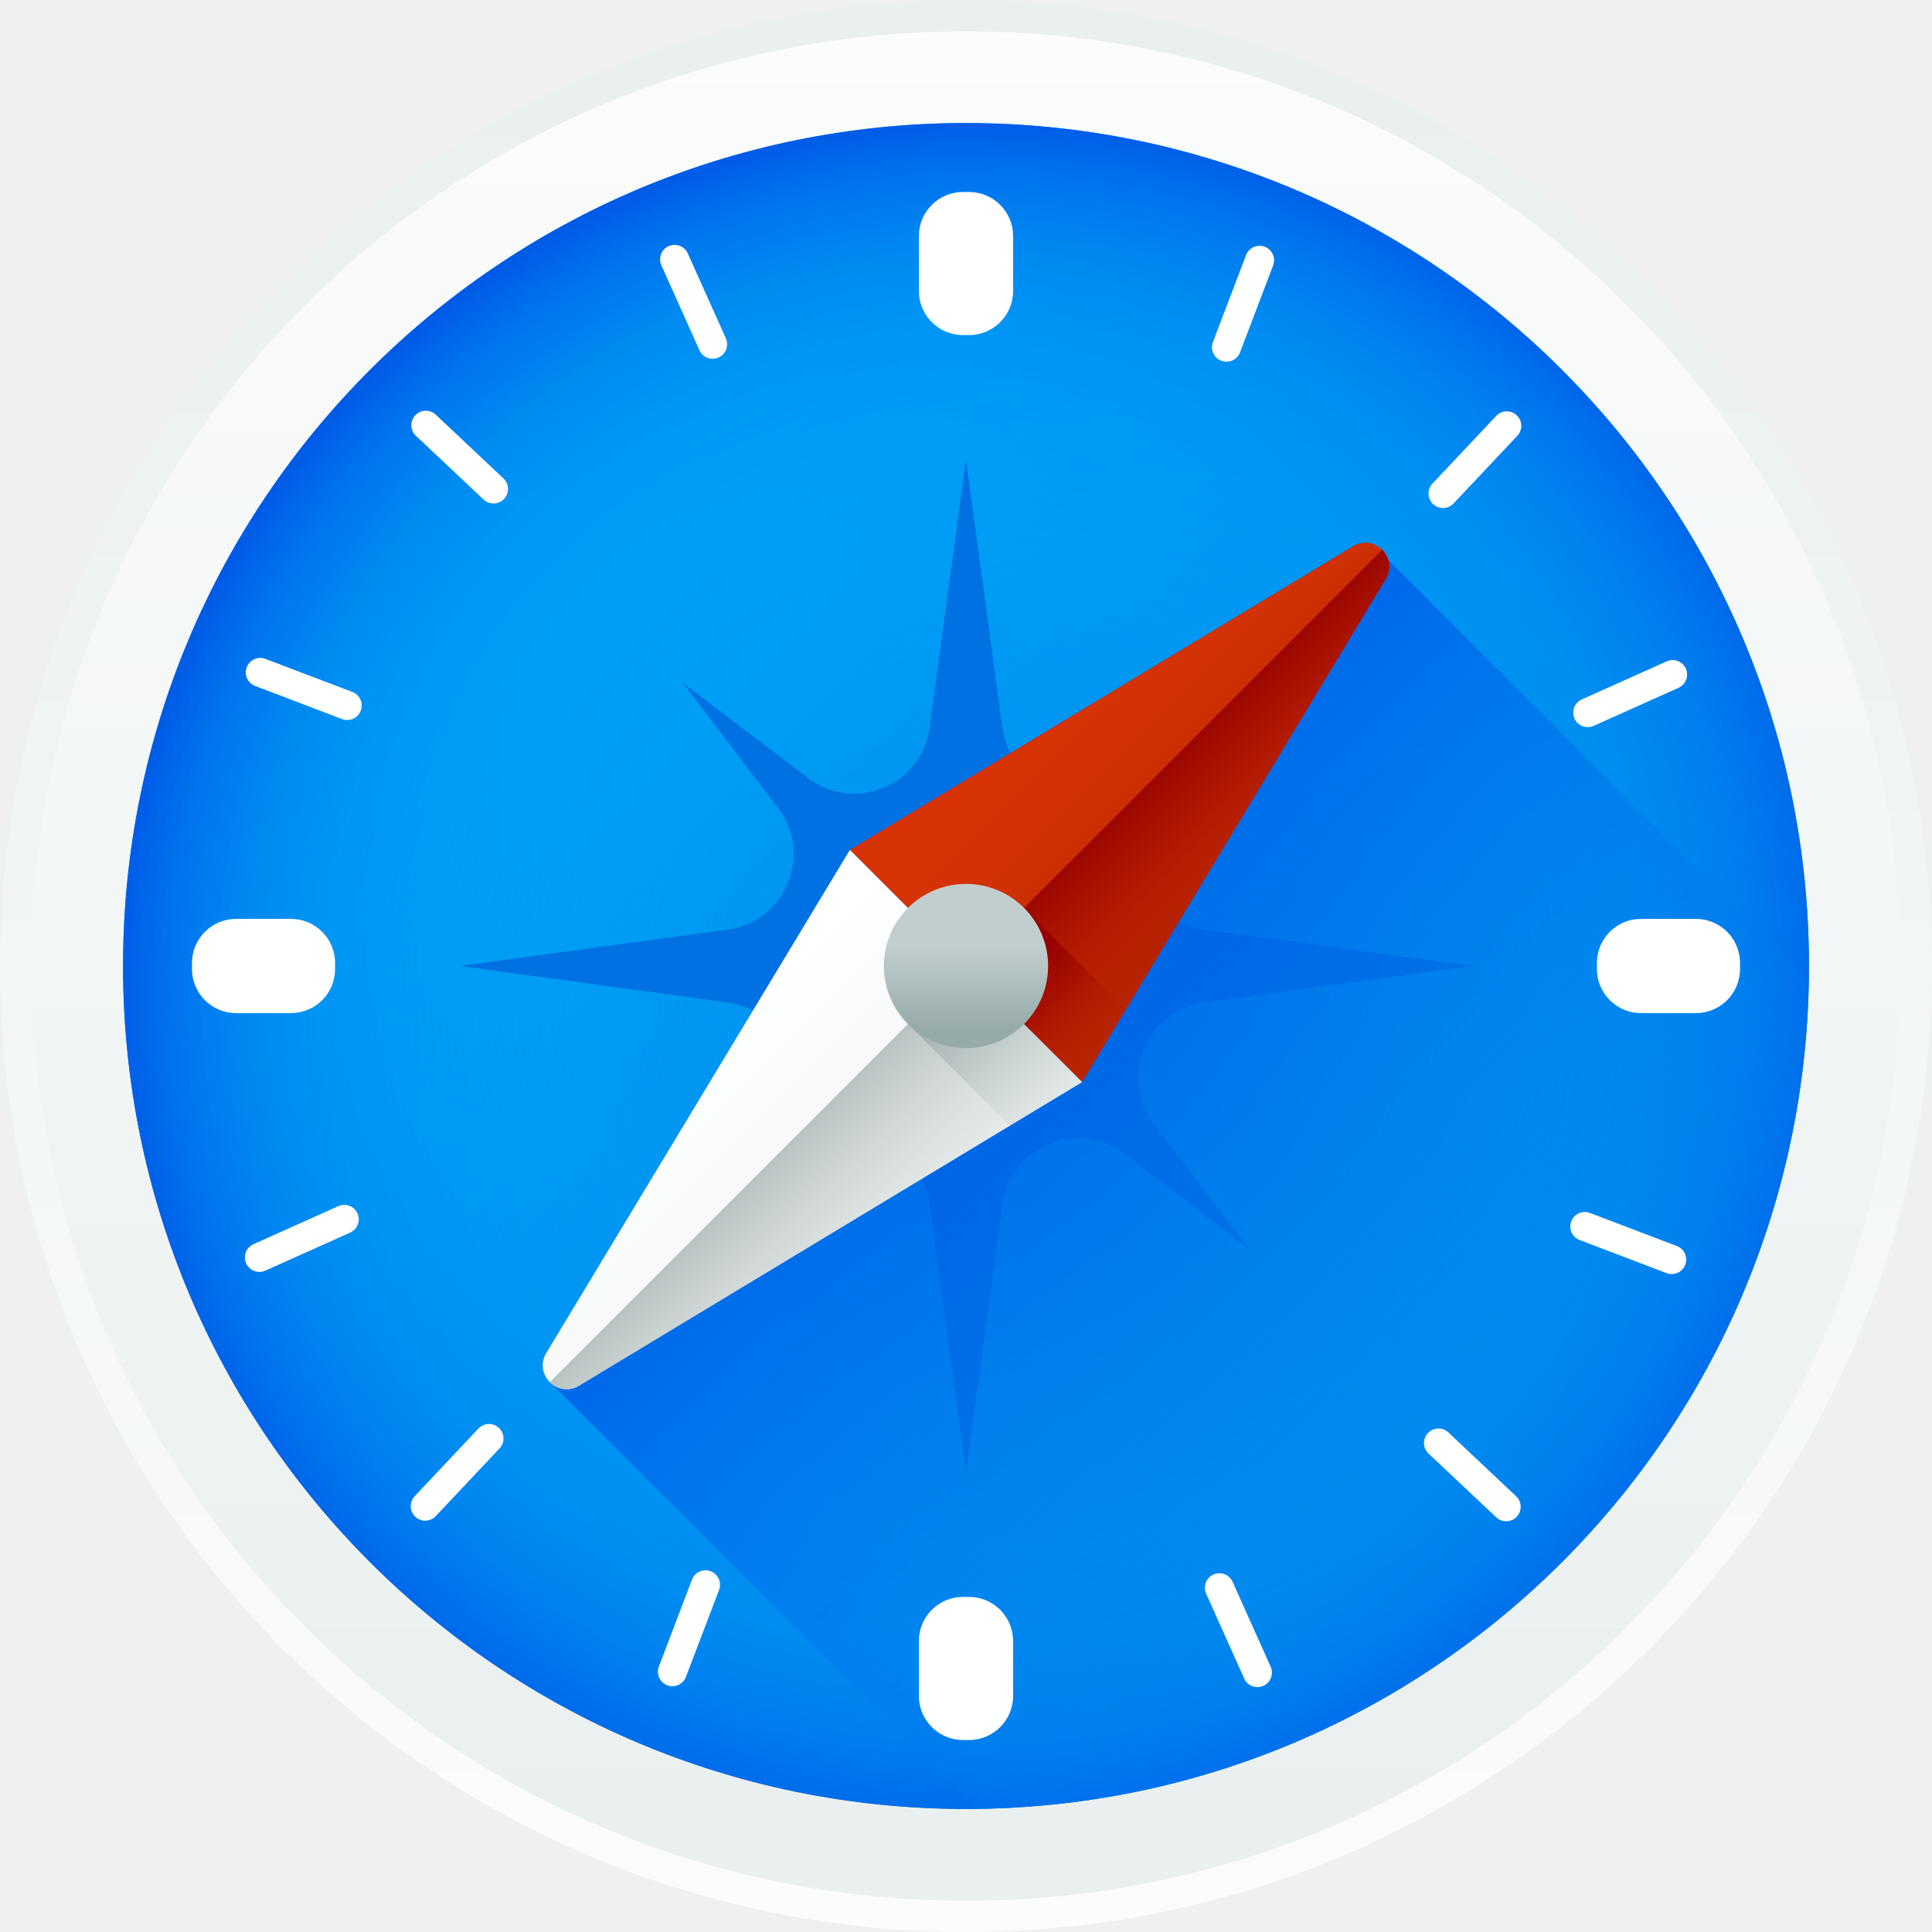
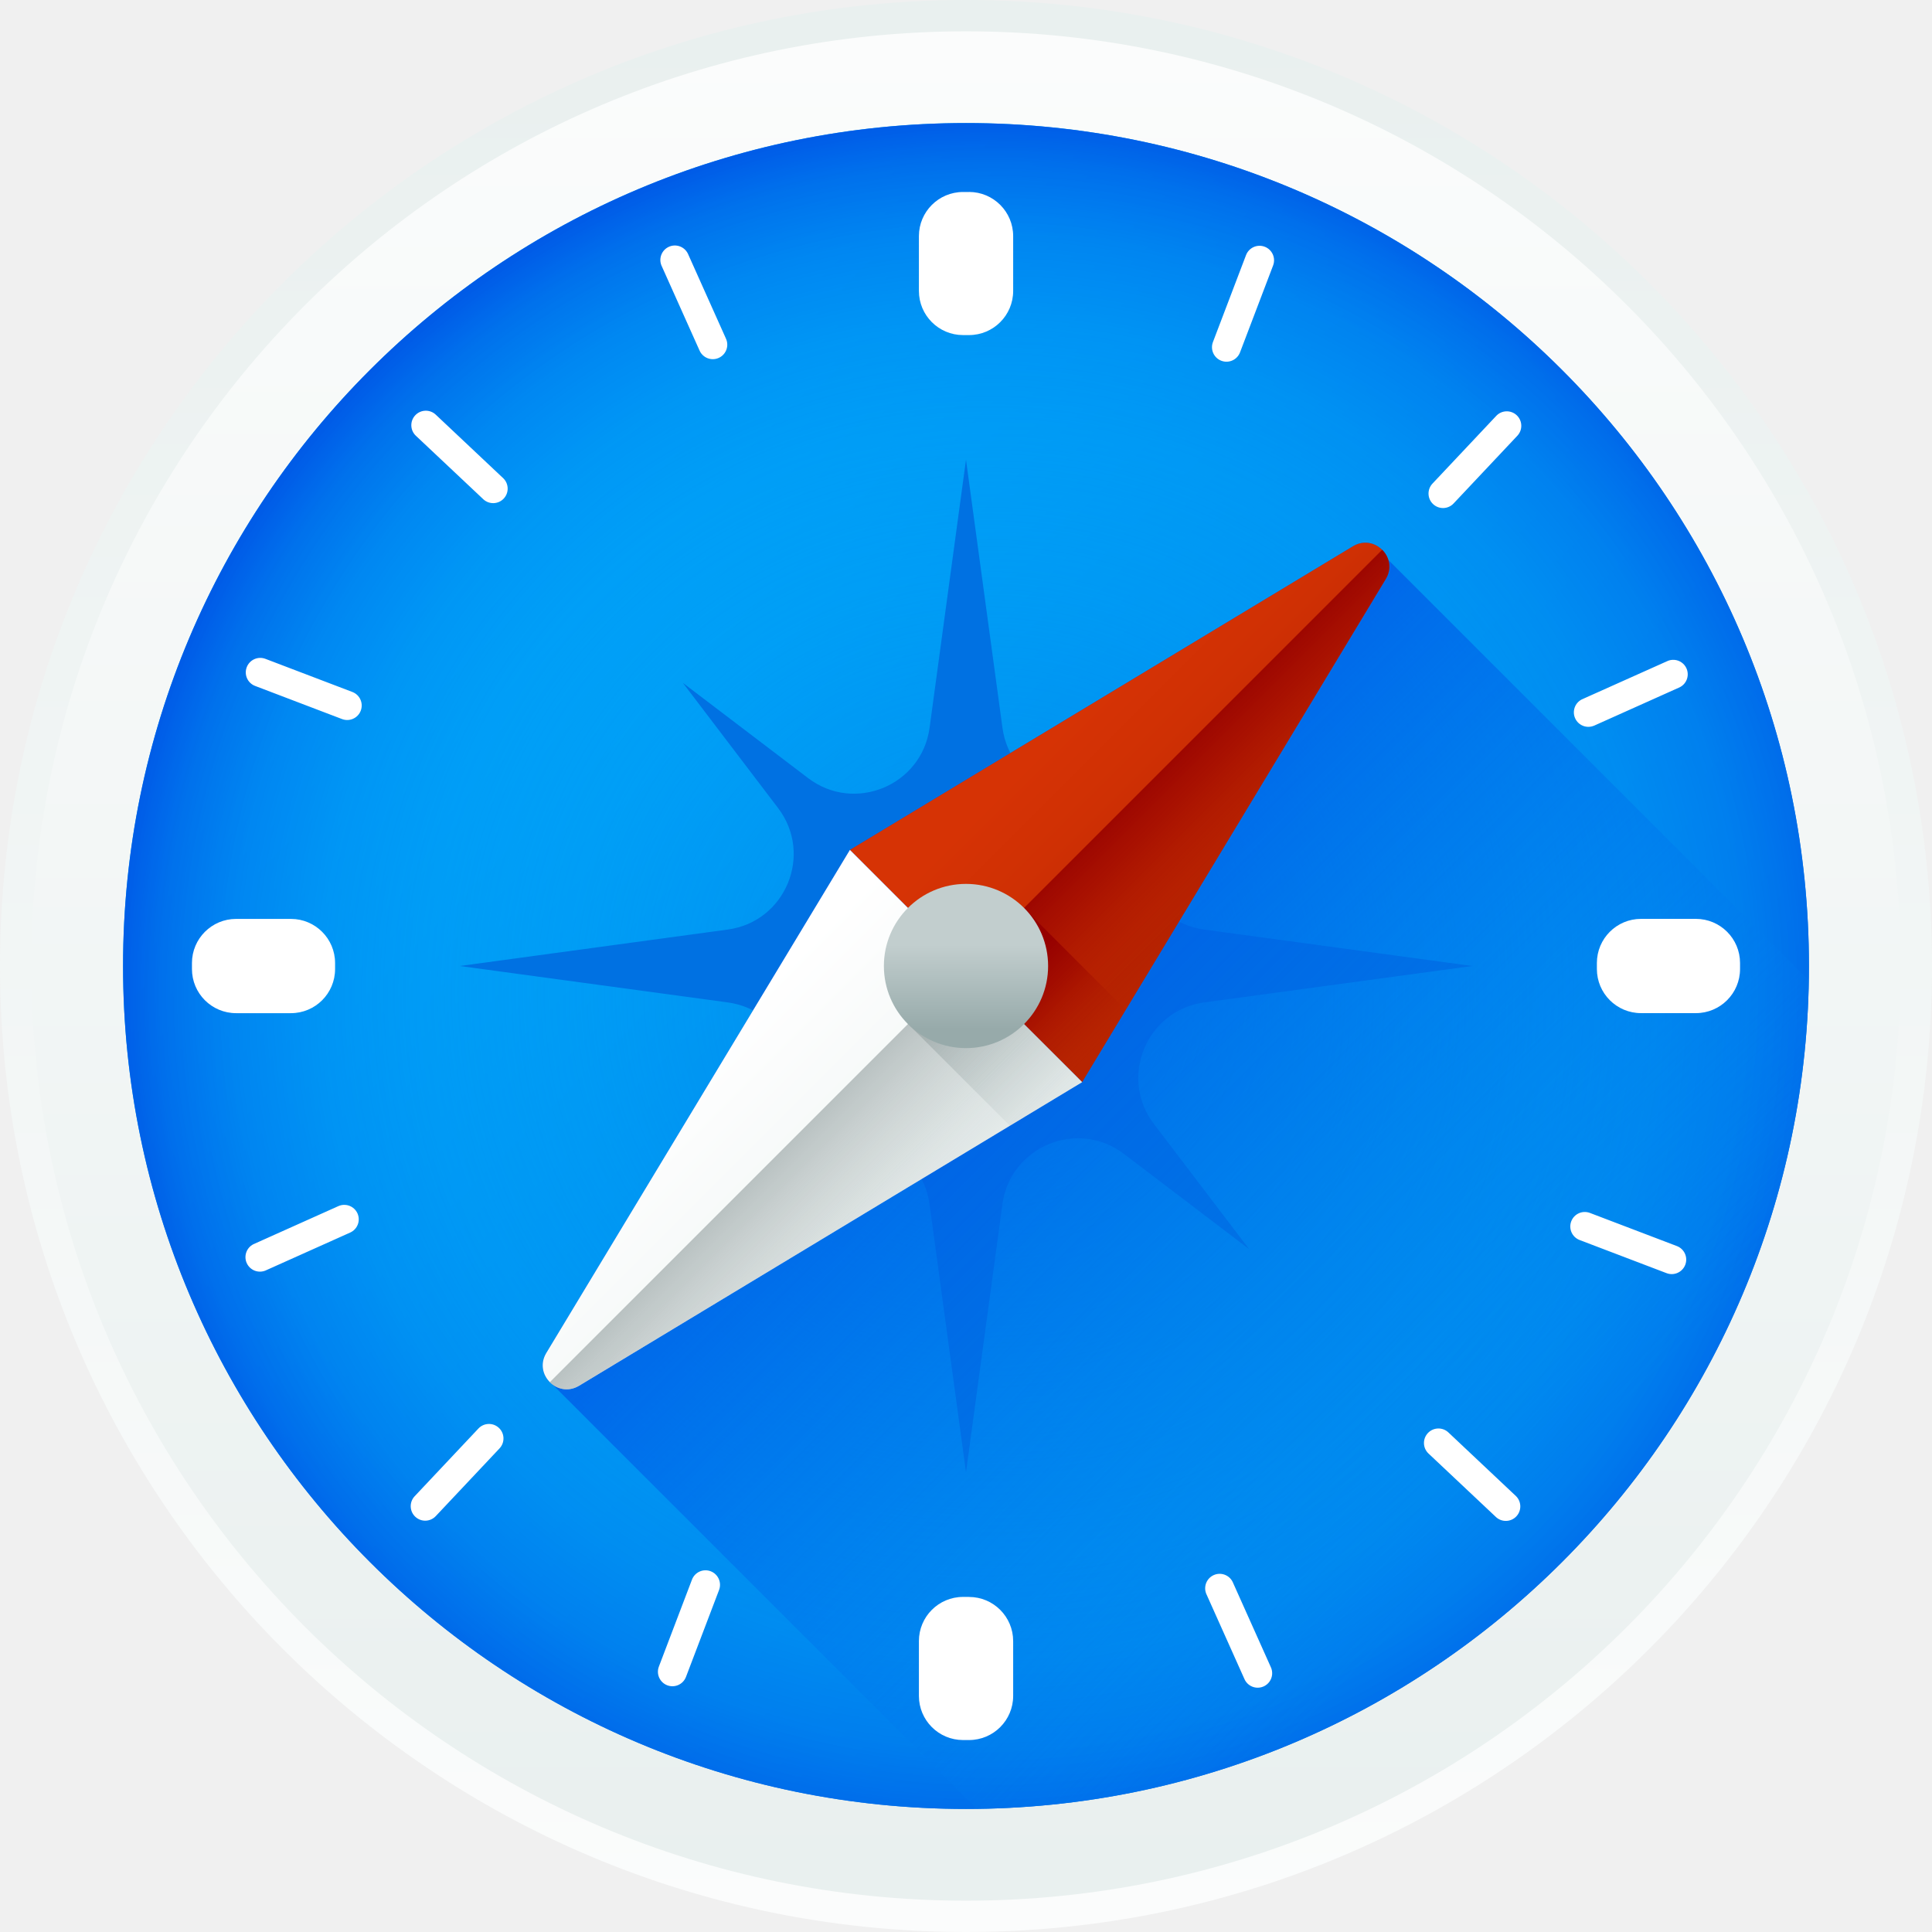
- <svg xmlns="http://www.w3.org/2000/svg" version="1.1" id="Capa_1" x="0px" y="0px" viewBox="0 0 512 512" style="enable-background:new 0 0 512 512;" xml:space="preserve">
-   <linearGradient id="SVGID_1_" gradientUnits="userSpaceOnUse" x1="236.938" y1="-63.102" x2="236.938" y2="545.395" gradientTransform="matrix(1.0667 0 0 -1.0667 3.2667 557.5334)">
-     <stop offset="0" style="stop-color:#FFFFFF" />
-     <stop offset="1" style="stop-color:#E8EFEE" />
+ <svg xmlns="http://www.w3.org/2000/svg" viewBox="0 0 512 512">
+   <linearGradient id="a" x1="236.94" x2="236.94" y1="-63.1" y2="545.4" gradientTransform="matrix(1.0667 0 0 -1.0667 3.27 557.53)" gradientUnits="userSpaceOnUse">
+     <stop stop-color="#fff" offset="0" />
+     <stop stop-color="#E8EFEE" offset="1" />
  </linearGradient>
-   <circle style="fill:url(#SVGID_1_);" cx="256" cy="256" r="256" />
-   <linearGradient id="SVGID_2_" gradientUnits="userSpaceOnUse" x1="236.938" y1="617.278" x2="236.938" y2="28.497" gradientTransform="matrix(1.0667 0 0 -1.0667 3.2667 557.5334)">
-     <stop offset="0" style="stop-color:#FFFFFF" />
-     <stop offset="1" style="stop-color:#E8EFEE" />
+   <circle cx="256" cy="256" r="256" fill="url(#a)" />
+   <linearGradient id="b" x1="236.94" x2="236.94" y1="617.28" y2="28.5" gradientTransform="matrix(1.0667 0 0 -1.0667 3.27 557.53)" gradientUnits="userSpaceOnUse">
+     <stop stop-color="#fff" offset="0" />
+     <stop stop-color="#E8EFEE" offset="1" />
  </linearGradient>
-   <circle style="fill:url(#SVGID_2_);" cx="256" cy="256" r="247.701" />
-   <linearGradient id="SVGID_3_" gradientUnits="userSpaceOnUse" x1="123.188" y1="396.438" x2="339.637" y2="179.988" gradientTransform="matrix(1.0667 0 0 -1.0667 3.2667 557.5334)">
-     <stop offset="0" style="stop-color:#00A6F9" />
-     <stop offset="1" style="stop-color:#0071E2" />
+   <circle cx="256" cy="256" r="247.7" fill="url(#b)" />
+   <linearGradient id="c" x1="123.19" x2="339.64" y1="396.44" y2="179.99" gradientTransform="matrix(1.0667 0 0 -1.0667 3.27 557.53)" gradientUnits="userSpaceOnUse">
+     <stop stop-color="#00A6F9" offset="0" />
+     <stop stop-color="#0071E2" offset="1" />
  </linearGradient>
-   <circle style="fill:url(#SVGID_3_);" cx="256" cy="256" r="223.392" />
-   <radialGradient id="SVGID_4_" cx="242.637" cy="276.358" r="226.11" gradientTransform="matrix(1.0667 0 0 -1.0667 3.2667 557.5334)" gradientUnits="userSpaceOnUse">
-     <stop offset="1.000000e-004" style="stop-color:#00A6F9;stop-opacity:0" />
-     <stop offset="0.454" style="stop-color:#00A4F9;stop-opacity:0.453" />
-     <stop offset="0.617" style="stop-color:#009DF7;stop-opacity:0.617" />
-     <stop offset="0.734" style="stop-color:#0092F4;stop-opacity:0.733" />
-     <stop offset="0.828" style="stop-color:#0081F0;stop-opacity:0.827" />
-     <stop offset="0.908" style="stop-color:#006BEB;stop-opacity:0.908" />
-     <stop offset="0.978" style="stop-color:#0050E4;stop-opacity:0.978" />
-     <stop offset="1" style="stop-color:#0046E2" />
+   <circle cx="256" cy="256" r="223.39" fill="url(#c)" />
+   <radialGradient id="d" cx="242.64" cy="276.36" r="226.11" gradientTransform="matrix(1.0667 0 0 -1.0667 3.27 557.53)" gradientUnits="userSpaceOnUse">
+     <stop stop-color="#00A6F9" stop-opacity="0" offset="0" />
+     <stop stop-color="#00A4F9" stop-opacity=".45" offset=".45" />
+     <stop stop-color="#009DF7" stop-opacity=".62" offset=".62" />
+     <stop stop-color="#0092F4" stop-opacity=".73" offset=".73" />
+     <stop stop-color="#0081F0" stop-opacity=".83" offset=".83" />
+     <stop stop-color="#006BEB" stop-opacity=".91" offset=".91" />
+     <stop stop-color="#0050E4" stop-opacity=".98" offset=".98" />
+     <stop stop-color="#0046E2" offset="1" />
  </radialGradient>
-   <circle style="fill:url(#SVGID_4_);" cx="256" cy="256" r="223.392" />
-   <path style="fill:#0071E2;" d="M319.138,265.652L390.179,256l-71.041-9.652c-15.316-2.081-22.7-19.906-13.341-32.208l25.242-33.18  l-33.18,25.242c-12.302,9.359-30.127,1.975-32.208-13.341l-9.652-71.041l-9.652,71.041c-2.081,15.316-19.906,22.7-32.208,13.341  l-33.18-25.242l25.242,33.18c9.359,12.302,1.975,30.127-13.341,32.208L121.819,256l71.041,9.652  c15.316,2.081,22.7,19.906,13.341,32.208l-25.242,33.18l33.18-25.242c12.302-9.359,30.127-1.975,32.208,13.341l9.652,71.041  l9.652-71.041c2.081-15.316,19.906-22.7,32.208-13.341l33.18,25.242l-25.242-33.18C296.439,285.558,303.822,267.733,319.138,265.652  z" />
-   <linearGradient id="SVGID_5_" gradientUnits="userSpaceOnUse" x1="373.339" y1="146.289" x2="192.279" y2="327.339" gradientTransform="matrix(1.0667 0 0 -1.0667 3.2667 557.5334)">
-     <stop offset="1.000000e-004" style="stop-color:#008BF2;stop-opacity:0" />
-     <stop offset="1" style="stop-color:#0046E2" />
+   <circle cx="256" cy="256" r="223.39" fill="url(#d)" />
+   <path d="M319.14 265.65l71.04-9.65-71.04-9.65c-15.32-2.08-22.7-19.91-13.34-32.21l25.24-33.18-33.18 25.24c-12.3 9.36-30.13 1.98-32.2-13.34L256 121.82l-9.65 71.04c-2.08 15.31-19.9 22.7-32.2 13.34l-33.19-25.24 25.24 33.18c9.36 12.3 1.98 30.13-13.34 32.2L121.82 256l71.04 9.65c15.32 2.08 22.7 19.9 13.34 32.2l-25.24 33.19 33.18-25.24c12.3-9.36 30.13-1.98 32.2 13.34l9.66 71.04 9.65-71.04c2.08-15.32 19.9-22.7 32.21-13.34l33.18 25.24-25.24-33.18c-9.36-12.3-1.98-30.13 13.34-32.21z" fill="#0071E2" />
+   <linearGradient id="e" x1="373.34" x2="192.28" y1="146.29" y2="327.34" gradientTransform="matrix(1.0667 0 0 -1.0667 3.27 557.53)" gradientUnits="userSpaceOnUse">
+     <stop stop-color="#008BF2" stop-opacity="0" offset="0" />
+     <stop stop-color="#0046E2" offset="1" />
  </linearGradient>
-   <path style="fill:url(#SVGID_5_);" d="M479.345,259.798L367.898,148.351c-1.123-3.569-5.423-5.953-9.347-3.585l-133.324,80.461  L144.766,358.55c-1.919,3.18-0.72,6.609,1.702,8.395c0.021,0.016,66.022,66.018,112.414,112.412  C379.663,477.826,477.331,380.461,479.345,259.798z" />
-   <linearGradient id="SVGID_6_" gradientUnits="userSpaceOnUse" x1="271.036" y1="351.986" x2="309.836" y2="313.186" gradientTransform="matrix(1.0667 0 0 -1.0667 3.2667 557.5334)">
-     <stop offset="0" style="stop-color:#D63305" />
-     <stop offset="0.366" style="stop-color:#CF3004" />
-     <stop offset="0.899" style="stop-color:#BC2602" />
-     <stop offset="1" style="stop-color:#B72401" />
+   <path d="M479.34 259.8L367.89 148.35c-1.12-3.57-5.42-5.95-9.35-3.58l-133.32 80.46-80.46 133.32a6.24 6.24 0 0 0 1.7 8.4c.02 0 66.03 66 112.41 112.4 120.78-1.53 218.45-98.9 220.46-219.56z" fill="url(#e)" />
+   <linearGradient id="f" x1="271.04" x2="309.84" y1="351.99" y2="313.19" gradientTransform="matrix(1.0667 0 0 -1.0667 3.27 557.53)" gradientUnits="userSpaceOnUse">
+     <stop stop-color="#D63305" offset="0" />
+     <stop stop-color="#CF3004" offset=".37" />
+     <stop stop-color="#BC2602" offset=".9" />
+     <stop stop-color="#B72401" offset="1" />
  </linearGradient>
-   <path style="fill:url(#SVGID_6_);" d="M358.55,144.766l-133.324,80.461L256,256l30.773,30.773l80.461-133.324  C370.645,147.797,364.203,141.355,358.55,144.766z" />
-   <linearGradient id="SVGID_7_" gradientUnits="userSpaceOnUse" x1="285.636" y1="337.386" x2="315.276" y2="307.746" gradientTransform="matrix(1.0667 0 0 -1.0667 3.2667 557.5334)">
-     <stop offset="0" style="stop-color:#960000" />
-     <stop offset="0.331" style="stop-color:#9C0700;stop-opacity:0.669" />
-     <stop offset="0.812" style="stop-color:#AE1A01;stop-opacity:0.188" />
-     <stop offset="1" style="stop-color:#B72401;stop-opacity:0" />
+   <path d="M358.55 144.77l-133.32 80.46L256 256l30.78 30.78 80.46-133.32c3.4-5.65-3.03-12.1-8.69-8.69z" fill="url(#f)" />
+   <linearGradient id="g" x1="285.64" x2="315.28" y1="337.39" y2="307.75" gradientTransform="matrix(1.0667 0 0 -1.0667 3.27 557.53)" gradientUnits="userSpaceOnUse">
+     <stop stop-color="#960000" offset="0" />
+     <stop stop-color="#9C0700" stop-opacity=".67" offset=".33" />
+     <stop stop-color="#AE1A01" stop-opacity=".19" offset=".81" />
+     <stop stop-color="#B72401" stop-opacity="0" offset="1" />
  </linearGradient>
-   <path style="fill:url(#SVGID_7_);" d="M366.291,145.71L256,256l30.772,30.772l80.461-133.324  C368.94,150.624,368.181,147.6,366.291,145.71z" />
-   <linearGradient id="SVGID_8_" gradientUnits="userSpaceOnUse" x1="162.439" y1="253.789" x2="228.699" y2="187.529" gradientTransform="matrix(1.0667 0 0 -1.0667 3.2667 557.5334)">
-     <stop offset="0" style="stop-color:#FFFFFF" />
-     <stop offset="1" style="stop-color:#E8EFEE" />
+   <path d="M366.29 145.71L256 256l30.77 30.77 80.46-133.32a6.18 6.18 0 0 0-.94-7.74z" fill="url(#g)" />
+   <linearGradient id="h" x1="162.44" x2="228.7" y1="253.79" y2="187.53" gradientTransform="matrix(1.0667 0 0 -1.0667 3.27 557.53)" gradientUnits="userSpaceOnUse">
+     <stop stop-color="#fff" offset="0" />
+     <stop stop-color="#E8EFEE" offset="1" />
  </linearGradient>
-   <path style="fill:url(#SVGID_8_);" d="M144.766,358.55l80.461-133.324L256,256l30.773,30.773L153.45,367.234  C147.797,370.645,141.355,364.203,144.766,358.55z" />
-   <linearGradient id="SVGID_9_" gradientUnits="userSpaceOnUse" x1="221.037" y1="195.187" x2="156.647" y2="259.587" gradientTransform="matrix(1.0667 0 0 -1.0667 3.2667 557.5334)">
-     <stop offset="0" style="stop-color:#C2CECE;stop-opacity:0" />
-     <stop offset="0.179" style="stop-color:#AFBCBC;stop-opacity:0.179" />
-     <stop offset="1" style="stop-color:#5B6A6A" />
+   <path d="M144.77 358.55l80.46-133.32 61.55 61.55-133.32 80.46c-5.66 3.4-12.1-3.03-8.69-8.69z" fill="url(#h)" />
+   <linearGradient id="i" x1="221.04" x2="156.65" y1="195.19" y2="259.59" gradientTransform="matrix(1.0667 0 0 -1.0667 3.27 557.53)" gradientUnits="userSpaceOnUse">
+     <stop stop-color="#C2CECE" stop-opacity="0" offset="0" />
+     <stop stop-color="#AFBCBC" stop-opacity=".18" offset=".18" />
+     <stop stop-color="#5B6A6A" offset="1" />
  </linearGradient>
-   <path style="fill:url(#SVGID_9_);" d="M145.71,366.291L256,256l30.772,30.772l-133.324,80.461  C150.624,368.94,147.6,368.181,145.71,366.291z" />
-   <linearGradient id="SVGID_10_" gradientUnits="userSpaceOnUse" x1="251.137" y1="282.887" x2="271.137" y2="262.887" gradientTransform="matrix(1.0667 0 0 -1.0667 3.2667 557.5334)">
-     <stop offset="0" style="stop-color:#960000" />
-     <stop offset="0.331" style="stop-color:#9C0700;stop-opacity:0.669" />
-     <stop offset="0.812" style="stop-color:#AE1A01;stop-opacity:0.188" />
-     <stop offset="1" style="stop-color:#B72401;stop-opacity:0" />
+   <path d="M145.71 366.29L256 256l30.77 30.77-133.32 80.46a6.18 6.18 0 0 1-7.74-.94z" fill="url(#i)" />
+   <linearGradient id="j" x1="251.14" x2="271.14" y1="282.89" y2="262.89" gradientTransform="matrix(1.0667 0 0 -1.0667 3.27 557.53)" gradientUnits="userSpaceOnUse">
+     <stop stop-color="#960000" offset="0" />
+     <stop stop-color="#9C0700" stop-opacity=".67" offset=".33" />
+     <stop stop-color="#AE1A01" stop-opacity=".19" offset=".81" />
+     <stop stop-color="#B72401" stop-opacity="0" offset="1" />
  </linearGradient>
-   <path style="fill:url(#SVGID_10_);" d="M271.973,241.26c-0.197-0.213-0.417-0.404-0.622-0.61L256,256l30.772,30.772l11.559-19.154  L271.973,241.26z" />
-   <linearGradient id="SVGID_11_" gradientUnits="userSpaceOnUse" x1="265.538" y1="239.688" x2="201.148" y2="304.078" gradientTransform="matrix(1.0667 0 0 -1.0667 3.2667 557.5334)">
-     <stop offset="0" style="stop-color:#C2CECE;stop-opacity:0" />
-     <stop offset="0.179" style="stop-color:#AFBCBC;stop-opacity:0.179" />
-     <stop offset="1" style="stop-color:#5B6A6A" />
+   <path d="M271.97 241.26l-.62-.61L256 256l30.77 30.77 11.56-19.15-26.36-26.36z" fill="url(#j)" />
+   <linearGradient id="k" x1="265.54" x2="201.15" y1="239.69" y2="304.08" gradientTransform="matrix(1.0667 0 0 -1.0667 3.27 557.53)" gradientUnits="userSpaceOnUse">
+     <stop stop-color="#C2CECE" stop-opacity="0" offset="0" />
+     <stop stop-color="#AFBCBC" stop-opacity=".18" offset=".18" />
+     <stop stop-color="#5B6A6A" offset="1" />
  </linearGradient>
-   <path style="fill:url(#SVGID_11_);" d="M240.65,271.351c0.206,0.206,0.397,0.426,0.61,0.622l26.358,26.358l19.154-11.559L256,256  L240.65,271.351z" />
-   <linearGradient id="SVGID_12_" gradientUnits="userSpaceOnUse" x1="236.938" y1="287.887" x2="236.938" y2="267.067" gradientTransform="matrix(1.0667 0 0 -1.0667 3.2667 557.5334)">
-     <stop offset="0" style="stop-color:#C2CECE" />
-     <stop offset="1" style="stop-color:#97AAAA" />
+   <path d="M240.65 271.35c.2.2.4.43.61.62l26.36 26.36 19.15-11.56L256 256l-15.35 15.35z" fill="url(#k)" />
+   <linearGradient id="l" x1="236.94" x2="236.94" y1="287.89" y2="267.07" gradientTransform="matrix(1.0667 0 0 -1.0667 3.27 557.53)" gradientUnits="userSpaceOnUse">
+     <stop stop-color="#C2CECE" offset="0" />
+     <stop stop-color="#97AAAA" offset="1" />
  </linearGradient>
-   <circle style="fill:url(#SVGID_12_);" cx="256" cy="256" r="21.76" />
-   <g>
-     <path style="fill:#FFFFFF;" d="M256.797,50.876h-1.594c-6.457,0-11.691,5.234-11.691,11.691V77.11   c0,6.457,5.234,11.691,11.691,11.691h1.594c6.457,0,11.691-5.234,11.691-11.691V62.567   C268.487,56.111,263.253,50.876,256.797,50.876z" />
-     <path style="fill:#FFFFFF;" d="M256.797,423.198h-1.594c-6.457,0-11.691,5.234-11.691,11.691v14.544   c0,6.457,5.234,11.691,11.691,11.691h1.594c6.457,0,11.691-5.234,11.691-11.691v-14.544   C268.487,428.432,263.253,423.198,256.797,423.198z" />
-     <path style="fill:#FFFFFF;" d="M449.433,243.513h-14.544c-6.457,0-11.691,5.234-11.691,11.691v1.594   c0,6.457,5.234,11.691,11.691,11.691h14.544c6.457,0,11.691-5.234,11.691-11.691v-1.594   C461.124,248.747,455.889,243.513,449.433,243.513z" />
-     <path style="fill:#FFFFFF;" d="M88.802,256.797v-1.594c0-6.457-5.234-11.691-11.691-11.691H62.567   c-6.457,0-11.691,5.234-11.691,11.691v1.594c0,6.457,5.234,11.691,11.691,11.691h14.544   C83.568,268.487,88.802,263.253,88.802,256.797z" />
-     <path style="fill:#FFFFFF;" d="M93.382,183.382l-23.042-8.775c-1.983-0.754-4.182,0.245-4.956,2.223   c-0.754,1.982,0.24,4.199,2.222,4.956l23.042,8.775c1.942,0.739,4.112-0.202,4.908-2.105c0.016-0.038,0.032-0.078,0.047-0.117   C96.359,186.355,95.365,184.138,93.382,183.382z" />
-     <path style="fill:#FFFFFF;" d="M444.391,330.215l-23.042-8.775c-1.983-0.754-4.182,0.245-4.956,2.222   c-0.754,1.982,0.24,4.201,2.222,4.956l23.042,8.775c1.942,0.739,4.112-0.202,4.908-2.105c0.016-0.038,0.032-0.078,0.047-0.117   C447.369,333.189,446.373,330.971,444.391,330.215z" />
-     <path style="fill:#FFFFFF;" d="M335.171,65.386c-1.982-0.754-4.199,0.24-4.956,2.222L321.44,90.65   c-0.739,1.942,0.202,4.112,2.105,4.908c0.038,0.016,0.078,0.032,0.117,0.047c1.982,0.754,4.199-0.24,4.956-2.222l8.775-23.042   C338.147,68.358,337.149,66.158,335.171,65.386z" />
-     <path style="fill:#FFFFFF;" d="M188.337,416.395c-1.982-0.754-4.201,0.24-4.956,2.222l-8.775,23.042   c-0.739,1.942,0.202,4.112,2.105,4.908c0.038,0.016,0.078,0.032,0.117,0.047c1.982,0.754,4.201-0.24,4.956-2.222l8.775-23.042   C191.314,419.367,190.315,417.167,188.337,416.395z" />
-     <path style="fill:#FFFFFF;" d="M132.225,378.412c-1.543-1.454-3.973-1.381-5.428,0.162l-16.908,17.947   c-1.454,1.545-1.371,3.959,0.162,5.428c1.543,1.454,3.973,1.381,5.428-0.162l16.908-17.947c1.425-1.514,1.383-3.877-0.071-5.34   C132.287,378.47,132.256,378.441,132.225,378.412z" />
-     <path style="fill:#FFFFFF;" d="M401.949,110.051c-1.543-1.454-3.973-1.381-5.428,0.162l-16.908,17.947   c-1.454,1.545-1.371,3.959,0.162,5.428c1.543,1.454,3.973,1.381,5.428-0.162l16.908-17.947c1.425-1.514,1.383-3.877-0.071-5.34   C402.01,110.111,401.979,110.081,401.949,110.051z" />
-     <path style="fill:#FFFFFF;" d="M115.479,109.889c-1.545-1.454-3.959-1.371-5.428,0.162c-1.454,1.543-1.381,3.973,0.162,5.428   l17.947,16.908c1.514,1.425,3.877,1.383,5.34-0.071c0.03-0.03,0.06-0.06,0.089-0.091c1.454-1.543,1.381-3.973-0.162-5.428   L115.479,109.889z" />
-     <path style="fill:#FFFFFF;" d="M383.84,379.612c-1.545-1.454-3.959-1.371-5.428,0.162c-1.454,1.543-1.381,3.973,0.162,5.428   l17.947,16.908c1.514,1.425,3.877,1.383,5.34-0.071c0.03-0.03,0.06-0.06,0.089-0.091c1.454-1.543,1.381-3.973-0.162-5.428   L383.84,379.612z" />
-     <path style="fill:#FFFFFF;" d="M94.739,321.571c-0.868-1.935-3.14-2.8-5.075-1.933l-22.498,10.089   c-1.935,0.868-2.784,3.131-1.933,5.075c0.867,1.935,3.139,2.8,5.075,1.933l22.498-10.089c1.897-0.851,2.765-3.05,1.982-4.959   C94.773,321.649,94.756,321.61,94.739,321.571z" />
-     <path style="fill:#FFFFFF;" d="M422.336,192.362l22.498-10.089c1.897-0.851,2.765-3.05,1.982-4.959   c-0.016-0.038-0.033-0.078-0.05-0.116c-0.868-1.935-3.14-2.8-5.075-1.933l-22.498,10.089c-1.935,0.868-2.784,3.131-1.933,5.075   C418.128,192.364,420.4,193.229,422.336,192.362z" />
-     <path style="fill:#FFFFFF;" d="M182.273,67.165c-0.868-1.935-3.131-2.784-5.075-1.933c-1.935,0.868-2.8,3.14-1.933,5.075   l10.089,22.498c0.851,1.897,3.05,2.765,4.959,1.982c0.038-0.016,0.078-0.033,0.116-0.05c1.935-0.867,2.8-3.139,1.933-5.075   L182.273,67.165z" />
-     <path style="fill:#FFFFFF;" d="M326.646,419.193c-0.868-1.935-3.131-2.784-5.075-1.933c-1.935,0.868-2.8,3.14-1.933,5.075   l10.089,22.498c0.851,1.897,3.05,2.765,4.959,1.982c0.038-0.016,0.078-0.033,0.116-0.05c1.935-0.868,2.8-3.14,1.933-5.075   L326.646,419.193z" />
+   <circle cx="256" cy="256" r="21.76" fill="url(#l)" />
+   <g fill="#fff">
+     <path d="M256.8 50.88h-1.6a11.7 11.7 0 0 0-11.68 11.69V77.1a11.7 11.7 0 0 0 11.69 11.7h1.59a11.7 11.7 0 0 0 11.7-11.7V62.57a11.7 11.7 0 0 0-11.7-11.7zM256.8 423.2h-1.6a11.7 11.7 0 0 0-11.68 11.7v14.53a11.7 11.7 0 0 0 11.69 11.7h1.59a11.7 11.7 0 0 0 11.7-11.7V434.9a11.7 11.7 0 0 0-11.7-11.69zM449.43 243.51h-14.54a11.7 11.7 0 0 0-11.7 11.7v1.58a11.7 11.7 0 0 0 11.7 11.7h14.54a11.7 11.7 0 0 0 11.7-11.7v-1.59a11.7 11.7 0 0 0-11.7-11.69zM88.8 256.8v-1.6a11.7 11.7 0 0 0-11.69-11.68H62.57a11.7 11.7 0 0 0-11.7 11.69v1.59a11.7 11.7 0 0 0 11.7 11.7H77.1a11.7 11.7 0 0 0 11.7-11.7zM93.38 183.38l-23.04-8.78a3.84 3.84 0 0 0-2.73 7.18l23.04 8.78a3.84 3.84 0 0 0 2.73-7.18zM444.39 330.22l-23.04-8.78a3.84 3.84 0 0 0-2.73 7.18l23.04 8.78a3.84 3.84 0 0 0 2.73-7.18zM335.17 65.39a3.84 3.84 0 0 0-4.96 2.22l-8.77 23.04a3.84 3.84 0 0 0 7.18 2.73l8.77-23.04a3.85 3.85 0 0 0-2.22-4.95zM188.34 416.4a3.84 3.84 0 0 0-4.96 2.22l-8.77 23.04a3.84 3.84 0 0 0 7.18 2.74l8.77-23.04a3.85 3.85 0 0 0-2.22-4.96zM132.22 378.41a3.84 3.84 0 0 0-5.43.16l-16.9 17.95a3.84 3.84 0 0 0 5.59 5.27l16.9-17.95a3.84 3.84 0 0 0-.16-5.43zM401.95 110.05a3.84 3.84 0 0 0-5.43.16l-16.9 17.95a3.84 3.84 0 0 0 5.59 5.27l16.9-17.95a3.84 3.84 0 0 0-.16-5.43zM115.48 109.89a3.84 3.84 0 0 0-5.27 5.59l17.95 16.9a3.84 3.84 0 0 0 5.27-5.58l-17.95-16.91zM383.84 379.61a3.84 3.84 0 0 0-5.27 5.59l17.95 16.9a3.84 3.84 0 0 0 5.27-5.58l-17.95-16.91zM94.74 321.57a3.84 3.84 0 0 0-5.08-1.93l-22.5 10.09a3.84 3.84 0 0 0 3.14 7l22.5-10.09a3.84 3.84 0 0 0 1.99-4.95l-.05-.12zM422.34 192.36l22.5-10.09a3.84 3.84 0 1 0-3.14-7l-22.5 10.08a3.84 3.84 0 0 0 3.14 7zM182.27 67.17a3.84 3.84 0 0 0-7 3.14l10.08 22.5a3.84 3.84 0 1 0 7-3.15l-10.08-22.5zM326.65 419.19a3.84 3.84 0 0 0-7 3.14l10.08 22.5a3.84 3.84 0 1 0 7-3.14l-10.08-22.5z" />
  </g>
-   <g>
- </g>
-   <g>
- </g>
-   <g>
- </g>
-   <g>
- </g>
-   <g>
- </g>
-   <g>
- </g>
-   <g>
- </g>
-   <g>
- </g>
-   <g>
- </g>
-   <g>
- </g>
-   <g>
- </g>
-   <g>
- </g>
-   <g>
- </g>
-   <g>
- </g>
-   <g>
- </g>
</svg>
